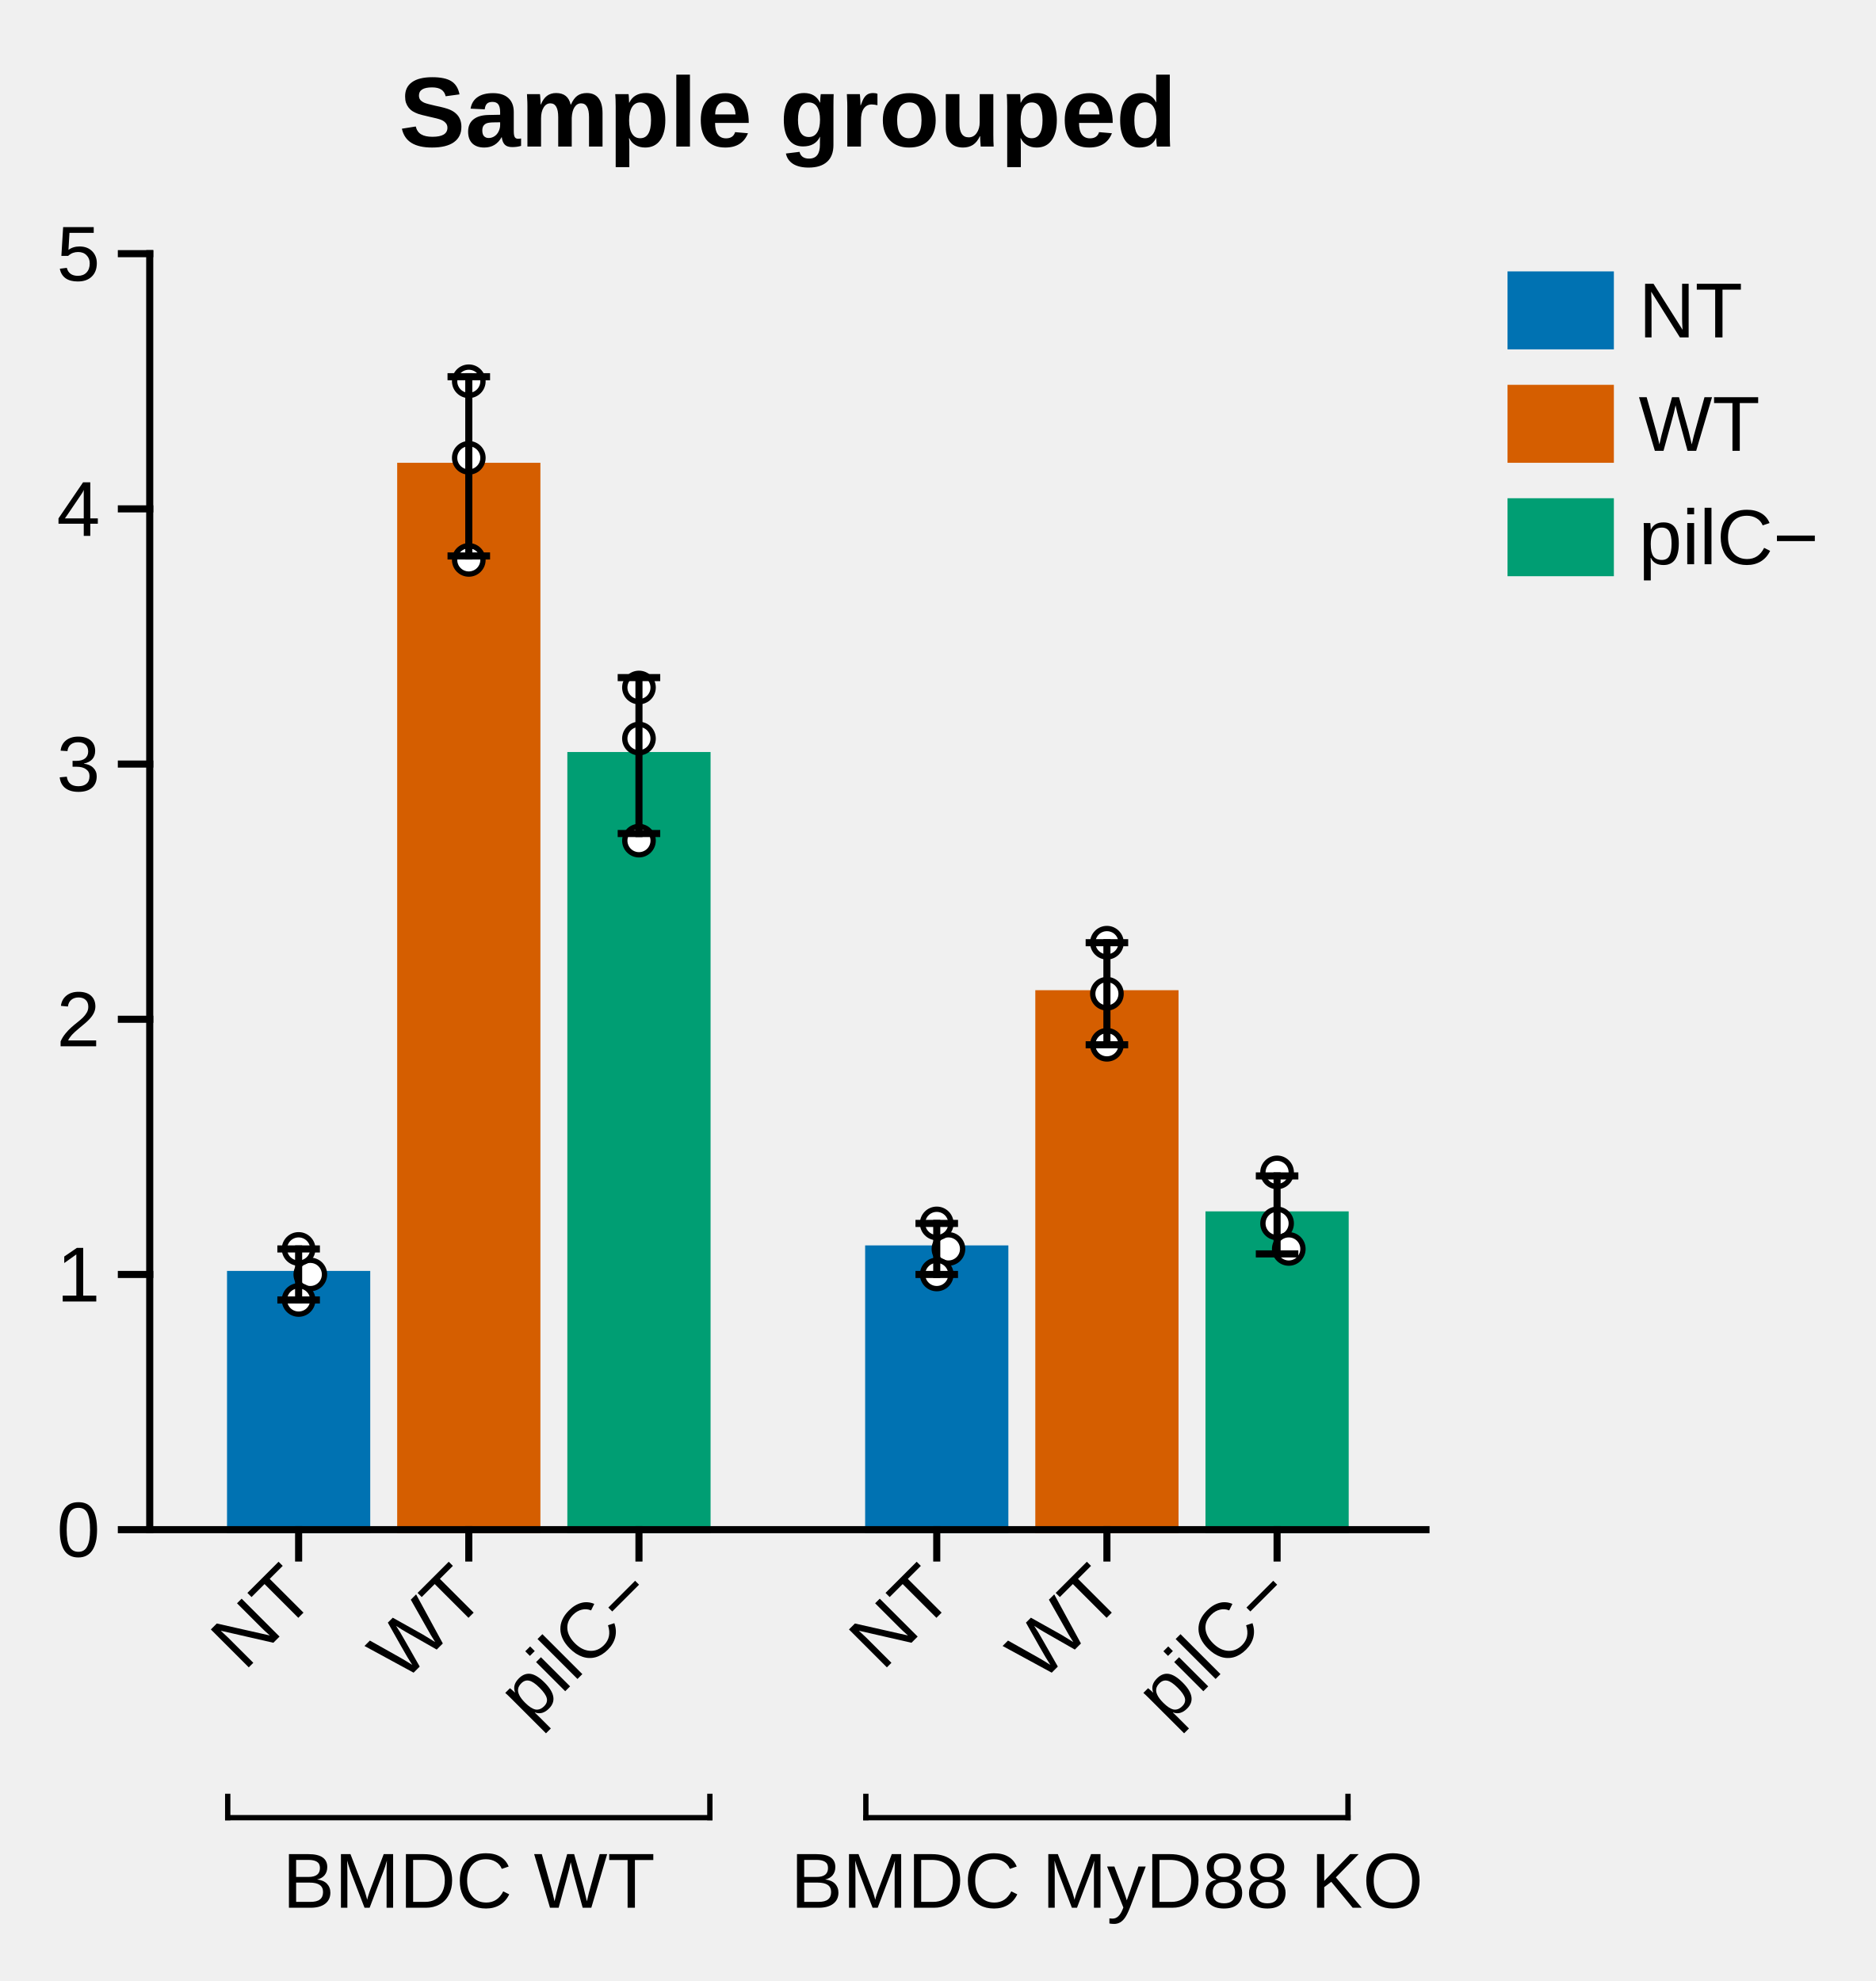
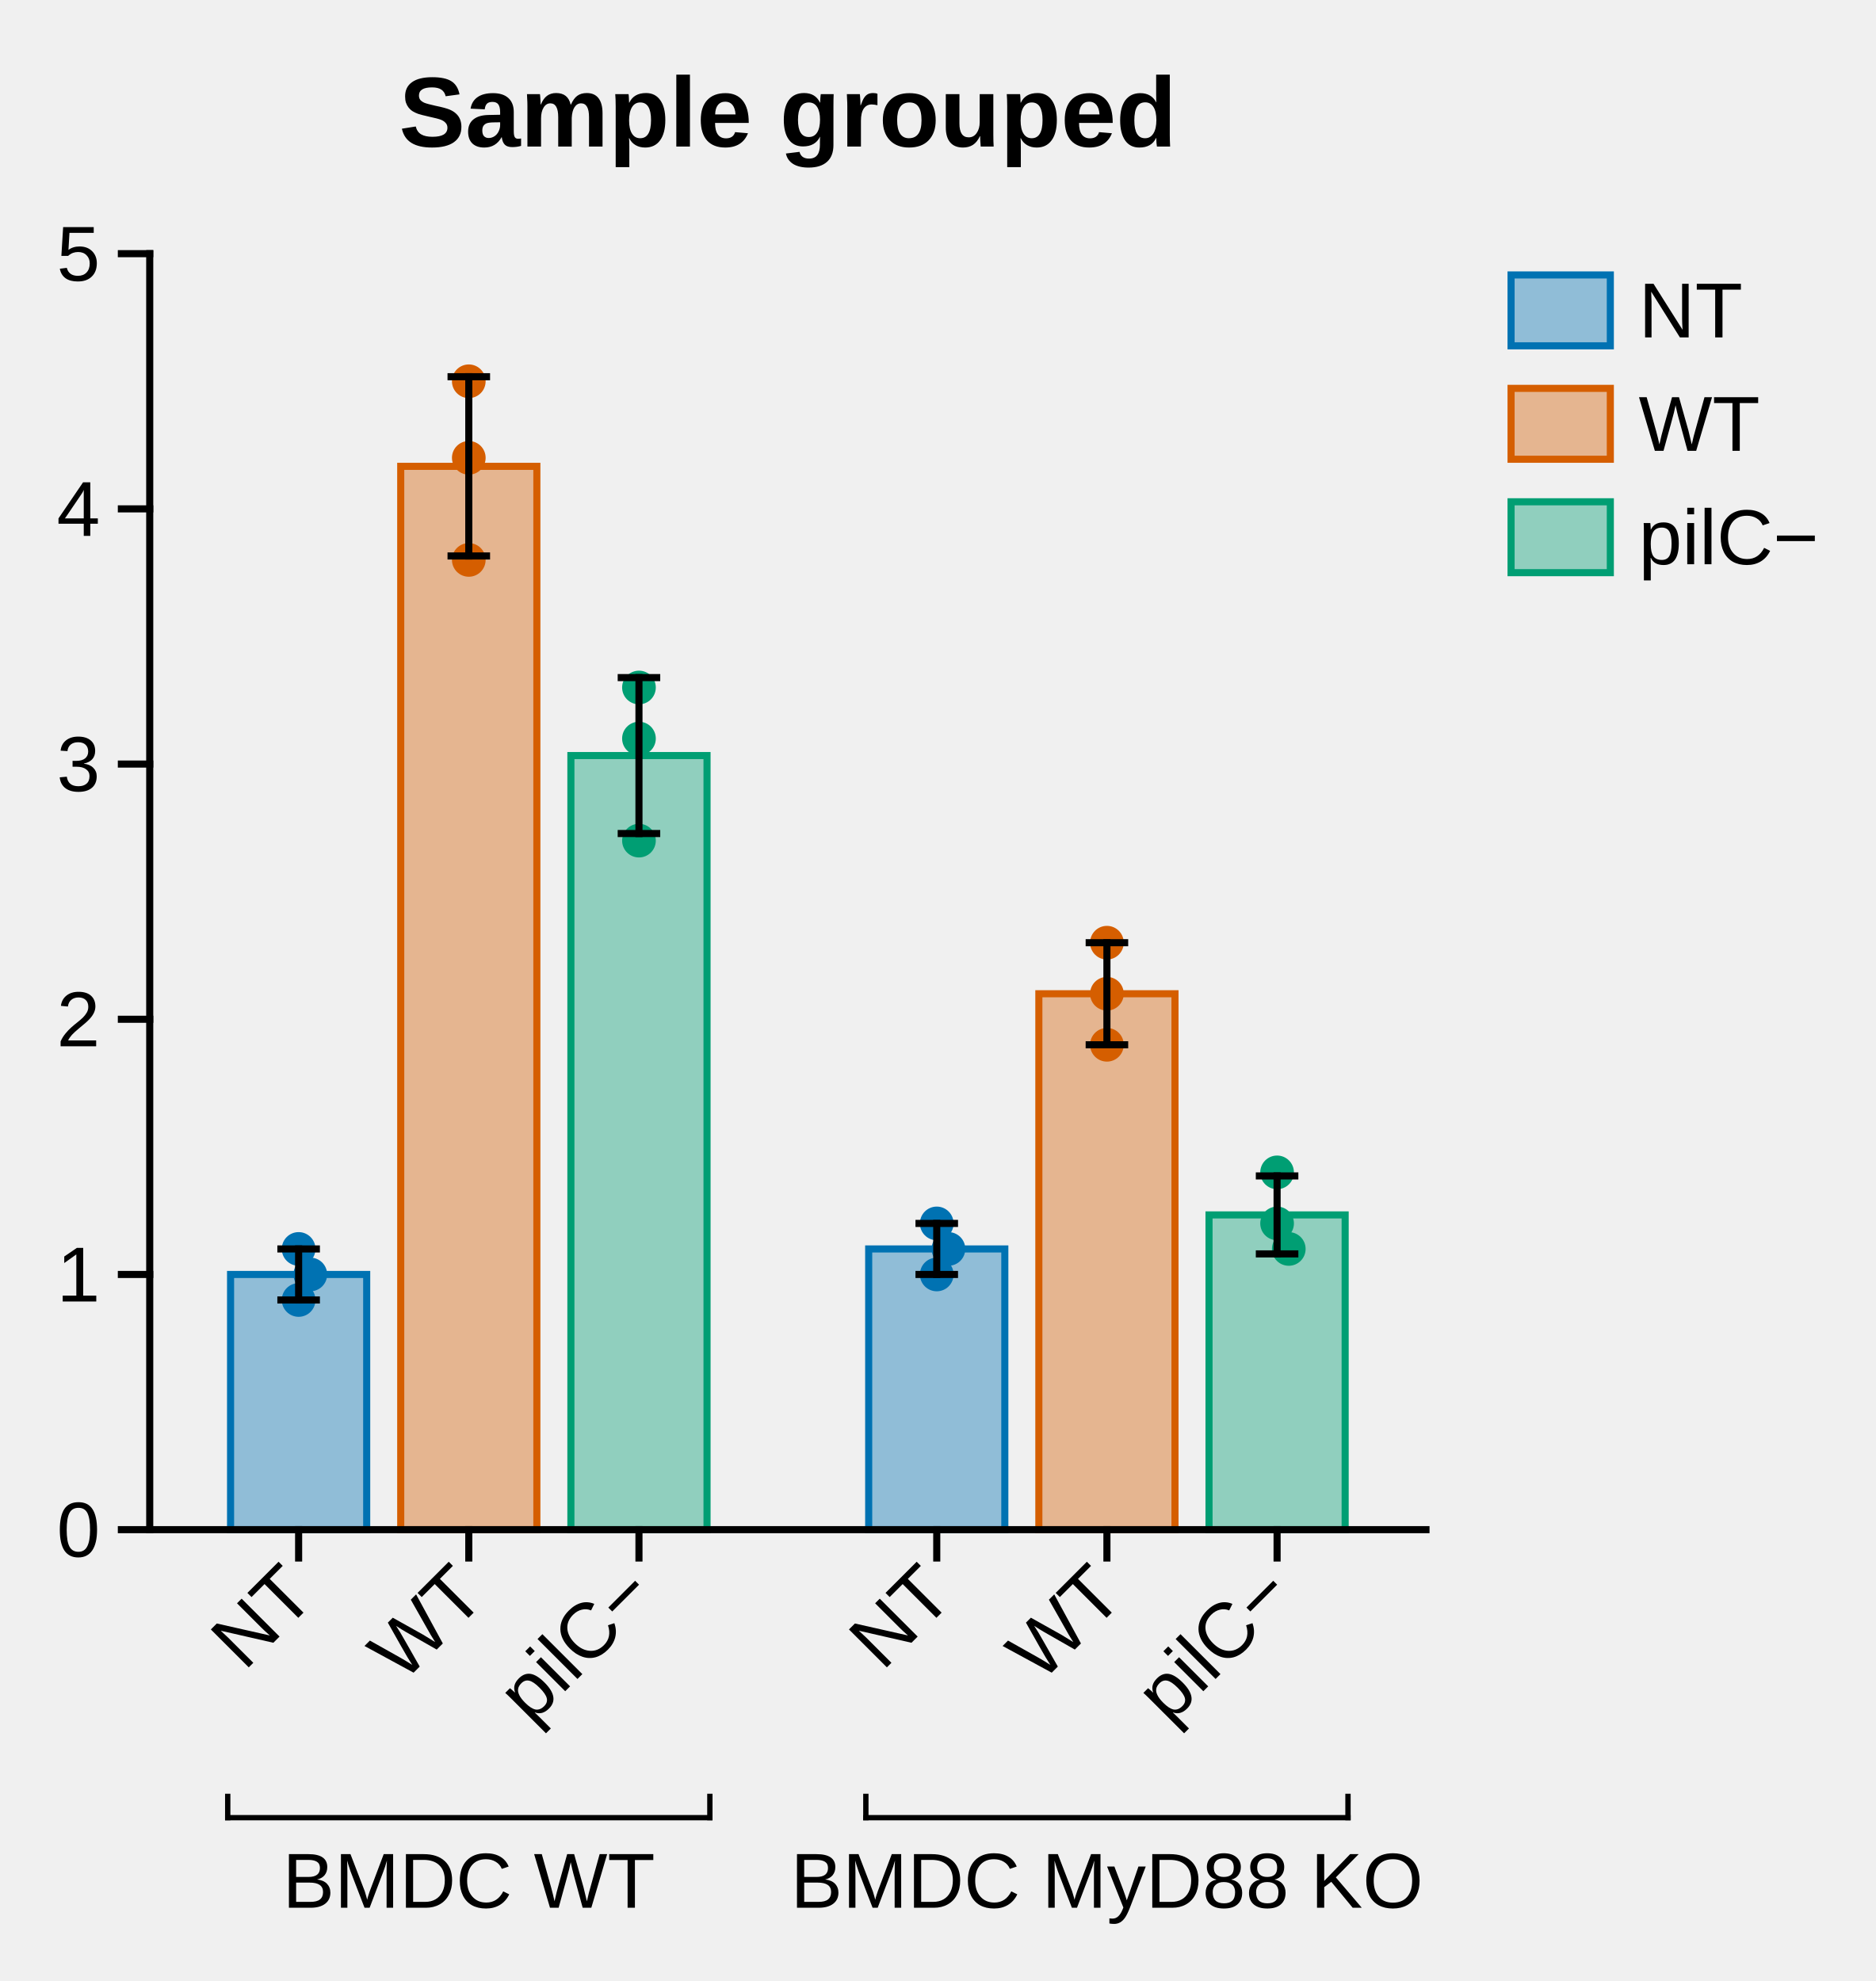
<svg xmlns="http://www.w3.org/2000/svg" width="264.491pt" height="279.455pt" viewBox="0 0 264.491 279.455">
  <g data-id="graph">
    <g data-id="title">
      <text fill="#000000" xml:space="preserve">
        <tspan x="56.276" y="20.674" font-family="'PS Liberation Sans', 'Liberation Sans', Arial, Helvetica, sans-serif" font-size="14" font-weight="bold">Sample grouped</tspan>
      </text>
    </g>
    <g data-id="series">
      <g data-id="layer/bars">
        <g data-id="series/a/bar/0">
-           <rect x="32.518" y="179.785" width="19.2" height="36" fill="#0072b2" stroke="#0072b2" stroke-width="1" />
+           <rect x="32.518" y="179.785" width="19.2" height="36" fill="#0072b2" fill-opacity="0.4" stroke="#0072b2" stroke-width="1" />
        </g>
        <g data-id="series/a/bar/1">
-           <rect x="122.518" y="176.185" width="19.2" height="39.6" fill="#0072b2" stroke="#0072b2" stroke-width="1" />
+           <rect x="122.518" y="176.185" width="19.2" height="39.6" fill="#0072b2" fill-opacity="0.4" stroke="#0072b2" stroke-width="1" />
        </g>
        <g data-id="series/b/bar/0">
-           <rect x="56.518" y="65.785" width="19.2" height="150" fill="#d55e00" stroke="#d55e00" stroke-width="1" />
+           <rect x="56.518" y="65.785" width="19.2" height="150" fill="#d55e00" fill-opacity="0.4" stroke="#d55e00" stroke-width="1" />
        </g>
        <g data-id="series/b/bar/1">
-           <rect x="146.518" y="140.185" width="19.2" height="75.6" fill="#d55e00" stroke="#d55e00" stroke-width="1" />
+           <rect x="146.518" y="140.185" width="19.2" height="75.6" fill="#d55e00" fill-opacity="0.4" stroke="#d55e00" stroke-width="1" />
        </g>
        <g data-id="series/c/bar/0">
-           <rect x="80.518" y="106.585" width="19.2" height="109.2" fill="#009e73" stroke="#009e73" stroke-width="1" />
+           <rect x="80.518" y="106.585" width="19.2" height="109.2" fill="#009e73" fill-opacity="0.4" stroke="#009e73" stroke-width="1" />
        </g>
        <g data-id="series/c/bar/1">
-           <rect x="170.518" y="171.385" width="19.2" height="44.4" fill="#009e73" stroke="#009e73" stroke-width="1" />
+           <rect x="170.518" y="171.385" width="19.2" height="44.4" fill="#009e73" fill-opacity="0.4" stroke="#009e73" stroke-width="1" />
        </g>
      </g>
      <g data-id="layer/points">
        <g data-id="series/a/point/0/0">
-           <path d="M41.767,179.785a2,2 0 1,0 4,0a2,2 0 1,0 -4,0Z" fill="#ffffff" stroke="#000000" stroke-width="0.75" />
+           <path d="M41.767,179.785a2,2 0 1,0 4,0a2,2 0 1,0 -4,0Z" fill="#0072b2" stroke="#0072b2" stroke-width="0.75" />
        </g>
        <g data-id="series/a/point/0/1">
-           <path d="M40.118,183.385a2,2 0 1,0 4,0a2,2 0 1,0 -4,0Z" fill="#ffffff" stroke="#000000" stroke-width="0.75" />
+           <path d="M40.118,183.385a2,2 0 1,0 4,0a2,2 0 1,0 -4,0Z" fill="#0072b2" stroke="#0072b2" stroke-width="0.75" />
        </g>
        <g data-id="series/a/point/0/2">
-           <path d="M40.118,176.185a2,2 0 1,0 4,0a2,2 0 1,0 -4,0Z" fill="#ffffff" stroke="#000000" stroke-width="0.75" />
+           <path d="M40.118,176.185a2,2 0 1,0 4,0a2,2 0 1,0 -4,0Z" fill="#0072b2" stroke="#0072b2" stroke-width="0.75" />
        </g>
        <g data-id="series/a/point/1/0">
-           <path d="M131.767,176.185a2,2 0 1,0 4,0a2,2 0 1,0 -4,0Z" fill="#ffffff" stroke="#000000" stroke-width="0.75" />
+           <path d="M131.767,176.185a2,2 0 1,0 4,0a2,2 0 1,0 -4,0Z" fill="#0072b2" stroke="#0072b2" stroke-width="0.75" />
        </g>
        <g data-id="series/a/point/1/1">
-           <path d="M130.118,172.585a2,2 0 1,0 4,0a2,2 0 1,0 -4,0Z" fill="#ffffff" stroke="#000000" stroke-width="0.75" />
+           <path d="M130.118,172.585a2,2 0 1,0 4,0a2,2 0 1,0 -4,0Z" fill="#0072b2" stroke="#0072b2" stroke-width="0.75" />
        </g>
        <g data-id="series/a/point/1/2">
-           <path d="M130.118,179.785a2,2 0 1,0 4,0a2,2 0 1,0 -4,0Z" fill="#ffffff" stroke="#000000" stroke-width="0.75" />
+           <path d="M130.118,179.785a2,2 0 1,0 4,0a2,2 0 1,0 -4,0Z" fill="#0072b2" stroke="#0072b2" stroke-width="0.75" />
        </g>
        <g data-id="series/b/point/0/0">
-           <path d="M64.118,64.585a2,2 0 1,0 4,0a2,2 0 1,0 -4,0Z" fill="#ffffff" stroke="#000000" stroke-width="0.75" />
+           <path d="M64.118,64.585a2,2 0 1,0 4,0a2,2 0 1,0 -4,0Z" fill="#d55e00" stroke="#d55e00" stroke-width="0.75" />
        </g>
        <g data-id="series/b/point/0/1">
-           <path d="M64.118,78.985a2,2 0 1,0 4,0a2,2 0 1,0 -4,0Z" fill="#ffffff" stroke="#000000" stroke-width="0.75" />
+           <path d="M64.118,78.985a2,2 0 1,0 4,0a2,2 0 1,0 -4,0Z" fill="#d55e00" stroke="#d55e00" stroke-width="0.75" />
        </g>
        <g data-id="series/b/point/0/2">
-           <path d="M64.118,53.785a2,2 0 1,0 4,0a2,2 0 1,0 -4,0Z" fill="#ffffff" stroke="#000000" stroke-width="0.75" />
+           <path d="M64.118,53.785a2,2 0 1,0 4,0a2,2 0 1,0 -4,0Z" fill="#d55e00" stroke="#d55e00" stroke-width="0.75" />
        </g>
        <g data-id="series/b/point/1/0">
-           <path d="M154.118,140.185a2,2 0 1,0 4,0a2,2 0 1,0 -4,0Z" fill="#ffffff" stroke="#000000" stroke-width="0.75" />
+           <path d="M154.118,140.185a2,2 0 1,0 4,0a2,2 0 1,0 -4,0Z" fill="#d55e00" stroke="#d55e00" stroke-width="0.75" />
        </g>
        <g data-id="series/b/point/1/1">
-           <path d="M154.118,147.385a2,2 0 1,0 4,0a2,2 0 1,0 -4,0Z" fill="#ffffff" stroke="#000000" stroke-width="0.75" />
+           <path d="M154.118,147.385a2,2 0 1,0 4,0a2,2 0 1,0 -4,0Z" fill="#d55e00" stroke="#d55e00" stroke-width="0.75" />
        </g>
        <g data-id="series/b/point/1/2">
-           <path d="M154.118,132.985a2,2 0 1,0 4,0a2,2 0 1,0 -4,0Z" fill="#ffffff" stroke="#000000" stroke-width="0.75" />
+           <path d="M154.118,132.985a2,2 0 1,0 4,0a2,2 0 1,0 -4,0Z" fill="#d55e00" stroke="#d55e00" stroke-width="0.75" />
        </g>
        <g data-id="series/c/point/0/0">
-           <path d="M88.118,104.185a2,2 0 1,0 4,0a2,2 0 1,0 -4,0Z" fill="#ffffff" stroke="#000000" stroke-width="0.75" />
+           <path d="M88.118,104.185a2,2 0 1,0 4,0a2,2 0 1,0 -4,0Z" fill="#009e73" stroke="#009e73" stroke-width="0.75" />
        </g>
        <g data-id="series/c/point/0/1">
-           <path d="M88.118,118.585a2,2 0 1,0 4,0a2,2 0 1,0 -4,0Z" fill="#ffffff" stroke="#000000" stroke-width="0.75" />
+           <path d="M88.118,118.585a2,2 0 1,0 4,0a2,2 0 1,0 -4,0Z" fill="#009e73" stroke="#009e73" stroke-width="0.75" />
        </g>
        <g data-id="series/c/point/0/2">
-           <path d="M88.118,96.985a2,2 0 1,0 4,0a2,2 0 1,0 -4,0Z" fill="#ffffff" stroke="#000000" stroke-width="0.75" />
+           <path d="M88.118,96.985a2,2 0 1,0 4,0a2,2 0 1,0 -4,0Z" fill="#009e73" stroke="#009e73" stroke-width="0.75" />
        </g>
        <g data-id="series/c/point/1/0">
-           <path d="M178.118,172.585a2,2 0 1,0 4,0a2,2 0 1,0 -4,0Z" fill="#ffffff" stroke="#000000" stroke-width="0.75" />
+           <path d="M178.118,172.585a2,2 0 1,0 4,0a2,2 0 1,0 -4,0Z" fill="#009e73" stroke="#009e73" stroke-width="0.75" />
        </g>
        <g data-id="series/c/point/1/1">
-           <path d="M178.118,165.385a2,2 0 1,0 4,0a2,2 0 1,0 -4,0Z" fill="#ffffff" stroke="#000000" stroke-width="0.75" />
+           <path d="M178.118,165.385a2,2 0 1,0 4,0a2,2 0 1,0 -4,0Z" fill="#009e73" stroke="#009e73" stroke-width="0.75" />
        </g>
        <g data-id="series/c/point/1/2">
-           <path d="M179.767,176.185a2,2 0 1,0 4,0a2,2 0 1,0 -4,0Z" fill="#ffffff" stroke="#000000" stroke-width="0.75" />
+           <path d="M179.767,176.185a2,2 0 1,0 4,0a2,2 0 1,0 -4,0Z" fill="#009e73" stroke="#009e73" stroke-width="0.75" />
        </g>
      </g>
      <g data-id="layer/error">
        <g data-id="series/a/error/0/0">
          <line x1="42.118" y1="176.185" x2="42.118" y2="183.385" stroke="#000000" stroke-width="1" stroke-linecap="square" />
        </g>
        <g data-id="series/a/error/0/1">
          <line x1="39.618" y1="176.185" x2="44.618" y2="176.185" stroke="#000000" stroke-width="1" stroke-linecap="square" />
        </g>
        <g data-id="series/a/error/0/2">
          <line x1="39.618" y1="183.385" x2="44.618" y2="183.385" stroke="#000000" stroke-width="1" stroke-linecap="square" />
        </g>
        <g data-id="series/a/error/1/0">
          <line x1="132.118" y1="172.585" x2="132.118" y2="179.785" stroke="#000000" stroke-width="1" stroke-linecap="square" />
        </g>
        <g data-id="series/a/error/1/1">
          <line x1="129.618" y1="172.585" x2="134.618" y2="172.585" stroke="#000000" stroke-width="1" stroke-linecap="square" />
        </g>
        <g data-id="series/a/error/1/2">
          <line x1="129.618" y1="179.785" x2="134.618" y2="179.785" stroke="#000000" stroke-width="1" stroke-linecap="square" />
        </g>
        <g data-id="series/b/error/0/0">
          <line x1="66.118" y1="53.142" x2="66.118" y2="78.428" stroke="#000000" stroke-width="1" stroke-linecap="square" />
        </g>
        <g data-id="series/b/error/0/1">
          <line x1="63.618" y1="53.142" x2="68.618" y2="53.142" stroke="#000000" stroke-width="1" stroke-linecap="square" />
        </g>
        <g data-id="series/b/error/0/2">
          <line x1="63.618" y1="78.428" x2="68.618" y2="78.428" stroke="#000000" stroke-width="1" stroke-linecap="square" />
        </g>
        <g data-id="series/b/error/1/0">
          <line x1="156.118" y1="132.985" x2="156.118" y2="147.385" stroke="#000000" stroke-width="1" stroke-linecap="square" />
        </g>
        <g data-id="series/b/error/1/1">
          <line x1="153.618" y1="132.985" x2="158.618" y2="132.985" stroke="#000000" stroke-width="1" stroke-linecap="square" />
        </g>
        <g data-id="series/b/error/1/2">
          <line x1="153.618" y1="147.385" x2="158.618" y2="147.385" stroke="#000000" stroke-width="1" stroke-linecap="square" />
        </g>
        <g data-id="series/c/error/0/0">
          <line x1="90.118" y1="95.587" x2="90.118" y2="117.583" stroke="#000000" stroke-width="1" stroke-linecap="square" />
        </g>
        <g data-id="series/c/error/0/1">
          <line x1="87.618" y1="95.587" x2="92.618" y2="95.587" stroke="#000000" stroke-width="1" stroke-linecap="square" />
        </g>
        <g data-id="series/c/error/0/2">
          <line x1="87.618" y1="117.583" x2="92.618" y2="117.583" stroke="#000000" stroke-width="1" stroke-linecap="square" />
        </g>
        <g data-id="series/c/error/1/0">
          <line x1="180.118" y1="165.886" x2="180.118" y2="176.884" stroke="#000000" stroke-width="1" stroke-linecap="square" />
        </g>
        <g data-id="series/c/error/1/1">
          <line x1="177.618" y1="165.886" x2="182.618" y2="165.886" stroke="#000000" stroke-width="1" stroke-linecap="square" />
        </g>
        <g data-id="series/c/error/1/2">
          <line x1="177.618" y1="176.884" x2="182.618" y2="176.884" stroke="#000000" stroke-width="1" stroke-linecap="square" />
        </g>
      </g>
    </g>
    <g data-id="axis/y">
      <g data-id="axis/y/line">
        <line x1="21.118" y1="215.785" x2="21.118" y2="35.785" stroke="#000000" stroke-width="1" stroke-linecap="square" />
      </g>
      <g data-id="axis/y/tick/0">
        <line x1="21.118" y1="215.785" x2="17.118" y2="215.785" stroke="#000000" stroke-width="1" stroke-linecap="square" />
      </g>
      <g data-id="axis/y/tickLabel/0">
        <text fill="#000000" xml:space="preserve">
          <tspan x="8" y="219.599" font-family="'PS Liberation Sans', 'Liberation Sans', Arial, Helvetica, sans-serif" font-size="11">0</tspan>
        </text>
      </g>
      <g data-id="axis/y/tick/1">
        <line x1="21.118" y1="179.785" x2="17.118" y2="179.785" stroke="#000000" stroke-width="1" stroke-linecap="square" />
      </g>
      <g data-id="axis/y/tickLabel/1">
        <text fill="#000000" xml:space="preserve">
          <tspan x="8" y="183.599" font-family="'PS Liberation Sans', 'Liberation Sans', Arial, Helvetica, sans-serif" font-size="11">1</tspan>
        </text>
      </g>
      <g data-id="axis/y/tick/2">
        <line x1="21.118" y1="143.785" x2="17.118" y2="143.785" stroke="#000000" stroke-width="1" stroke-linecap="square" />
      </g>
      <g data-id="axis/y/tickLabel/2">
        <text fill="#000000" xml:space="preserve">
          <tspan x="8" y="147.599" font-family="'PS Liberation Sans', 'Liberation Sans', Arial, Helvetica, sans-serif" font-size="11">2</tspan>
        </text>
      </g>
      <g data-id="axis/y/tick/3">
        <line x1="21.118" y1="107.785" x2="17.118" y2="107.785" stroke="#000000" stroke-width="1" stroke-linecap="square" />
      </g>
      <g data-id="axis/y/tickLabel/3">
        <text fill="#000000" xml:space="preserve">
          <tspan x="8" y="111.599" font-family="'PS Liberation Sans', 'Liberation Sans', Arial, Helvetica, sans-serif" font-size="11">3</tspan>
        </text>
      </g>
      <g data-id="axis/y/tick/4">
        <line x1="21.118" y1="71.785" x2="17.118" y2="71.785" stroke="#000000" stroke-width="1" stroke-linecap="square" />
      </g>
      <g data-id="axis/y/tickLabel/4">
        <text fill="#000000" xml:space="preserve">
          <tspan x="8" y="75.599" font-family="'PS Liberation Sans', 'Liberation Sans', Arial, Helvetica, sans-serif" font-size="11">4</tspan>
        </text>
      </g>
      <g data-id="axis/y/tick/5">
        <line x1="21.118" y1="35.785" x2="17.118" y2="35.785" stroke="#000000" stroke-width="1" stroke-linecap="square" />
      </g>
      <g data-id="axis/y/tickLabel/5">
        <text fill="#000000" xml:space="preserve">
          <tspan x="8" y="39.599" font-family="'PS Liberation Sans', 'Liberation Sans', Arial, Helvetica, sans-serif" font-size="11">5</tspan>
        </text>
      </g>
    </g>
    <g data-id="axis/x">
      <g data-id="axis/x/line">
        <line x1="21.118" y1="215.785" x2="201.118" y2="215.785" stroke="#000000" stroke-width="1" stroke-linecap="square" />
      </g>
      <g data-id="axis/x/tick/0">
        <line x1="42.118" y1="215.785" x2="42.118" y2="219.785" stroke="#000000" stroke-width="1" stroke-linecap="square" />
      </g>
      <g data-id="axis/x/tickLabel/0">
        <text fill="#000000" transform="rotate(-45 42.118 222.785)" xml:space="preserve">
          <tspan x="27.455" y="226.599" font-family="'PS Liberation Sans', 'Liberation Sans', Arial, Helvetica, sans-serif" font-size="11">NT</tspan>
        </text>
      </g>
      <g data-id="axis/x/tick/1">
        <line x1="66.118" y1="215.785" x2="66.118" y2="219.785" stroke="#000000" stroke-width="1" stroke-linecap="square" />
      </g>
      <g data-id="axis/x/tickLabel/1">
        <text fill="#000000" transform="rotate(-45 66.118 222.785)" xml:space="preserve">
          <tspan x="49.016" y="226.599" font-family="'PS Liberation Sans', 'Liberation Sans', Arial, Helvetica, sans-serif" font-size="11">WT</tspan>
        </text>
      </g>
      <g data-id="axis/x/tick/2">
        <line x1="90.118" y1="215.785" x2="90.118" y2="219.785" stroke="#000000" stroke-width="1" stroke-linecap="square" />
      </g>
      <g data-id="axis/x/tickLabel/2">
        <text fill="#000000" transform="rotate(-45 90.118 222.785)" xml:space="preserve">
          <tspan x="64.745" y="226.599" font-family="'PS Liberation Sans', 'Liberation Sans', Arial, Helvetica, sans-serif" font-size="11">pilC−</tspan>
        </text>
      </g>
      <g data-id="axis/x/tick/3">
        <line x1="132.118" y1="215.785" x2="132.118" y2="219.785" stroke="#000000" stroke-width="1" stroke-linecap="square" />
      </g>
      <g data-id="axis/x/tickLabel/3">
        <text fill="#000000" transform="rotate(-45 132.118 222.785)" xml:space="preserve">
          <tspan x="117.455" y="226.599" font-family="'PS Liberation Sans', 'Liberation Sans', Arial, Helvetica, sans-serif" font-size="11">NT</tspan>
        </text>
      </g>
      <g data-id="axis/x/tick/4">
        <line x1="156.118" y1="215.785" x2="156.118" y2="219.785" stroke="#000000" stroke-width="1" stroke-linecap="square" />
      </g>
      <g data-id="axis/x/tickLabel/4">
        <text fill="#000000" transform="rotate(-45 156.118 222.785)" xml:space="preserve">
          <tspan x="139.016" y="226.599" font-family="'PS Liberation Sans', 'Liberation Sans', Arial, Helvetica, sans-serif" font-size="11">WT</tspan>
        </text>
      </g>
      <g data-id="axis/x/tick/5">
        <line x1="180.118" y1="215.785" x2="180.118" y2="219.785" stroke="#000000" stroke-width="1" stroke-linecap="square" />
      </g>
      <g data-id="axis/x/tickLabel/5">
        <text fill="#000000" transform="rotate(-45 180.118 222.785)" xml:space="preserve">
          <tspan x="154.745" y="226.599" font-family="'PS Liberation Sans', 'Liberation Sans', Arial, Helvetica, sans-serif" font-size="11">pilC−</tspan>
        </text>
      </g>
      <g data-id="axis/x/extras">
        <g data-id="axis/spans/1/0/line">
          <line x1="32.118" y1="256.416" x2="100.118" y2="256.416" stroke="#000000" stroke-width="0.75" stroke-linecap="square" />
        </g>
        <g data-id="axis/spans/1/0/tick/0">
          <line x1="32.118" y1="256.416" x2="32.118" y2="253.416" stroke="#000000" stroke-width="0.75" stroke-linecap="square" />
        </g>
        <g data-id="axis/spans/1/0/tick/1">
          <line x1="100.118" y1="256.416" x2="100.118" y2="253.416" stroke="#000000" stroke-width="0.75" stroke-linecap="square" />
        </g>
        <g data-id="axis/spans/1/0/label">
          <text fill="#000000" xml:space="preserve">
            <tspan x="39.845" y="269.124" font-family="'PS Liberation Sans', 'Liberation Sans', Arial, Helvetica, sans-serif" font-size="11">BMDC WT</tspan>
          </text>
        </g>
        <g data-id="axis/spans/1/1/line">
          <line x1="122.118" y1="256.416" x2="190.118" y2="256.416" stroke="#000000" stroke-width="0.75" stroke-linecap="square" />
        </g>
        <g data-id="axis/spans/1/1/tick/0">
          <line x1="122.118" y1="256.416" x2="122.118" y2="253.416" stroke="#000000" stroke-width="0.75" stroke-linecap="square" />
        </g>
        <g data-id="axis/spans/1/1/tick/1">
          <line x1="190.118" y1="256.416" x2="190.118" y2="253.416" stroke="#000000" stroke-width="0.75" stroke-linecap="square" />
        </g>
        <g data-id="axis/spans/1/1/label">
          <text fill="#000000" xml:space="preserve">
            <tspan x="111.5" y="269.124" font-family="'PS Liberation Sans', 'Liberation Sans', Arial, Helvetica, sans-serif" font-size="11">BMDC MyD88 KO</tspan>
          </text>
        </g>
      </g>
    </g>
    <g data-id="legend">
      <g data-id="legend/a">
        <g data-id="legend/a/swatch">
-           <rect x="213.118" y="38.785" width="14" height="10" fill="#0072b2" stroke="#0072b2" stroke-width="1" />
+           <rect x="213.118" y="38.785" width="14" height="10" fill="#0072b2" fill-opacity="0.4" stroke="#0072b2" stroke-width="1" />
        </g>
        <g data-id="legend/a/label">
          <text fill="#000000" xml:space="preserve">
            <tspan x="231.118" y="47.599" font-family="'PS Liberation Sans', 'Liberation Sans', Arial, Helvetica, sans-serif" font-size="11">NT</tspan>
          </text>
        </g>
      </g>
      <g data-id="legend/b">
        <g data-id="legend/b/swatch">
-           <rect x="213.118" y="54.785" width="14" height="10" fill="#d55e00" stroke="#d55e00" stroke-width="1" />
+           <rect x="213.118" y="54.785" width="14" height="10" fill="#d55e00" fill-opacity="0.4" stroke="#d55e00" stroke-width="1" />
        </g>
        <g data-id="legend/b/label">
          <text fill="#000000" xml:space="preserve">
            <tspan x="231.118" y="63.599" font-family="'PS Liberation Sans', 'Liberation Sans', Arial, Helvetica, sans-serif" font-size="11">WT</tspan>
          </text>
        </g>
      </g>
      <g data-id="legend/c">
        <g data-id="legend/c/swatch">
-           <rect x="213.118" y="70.785" width="14" height="10" fill="#009e73" stroke="#009e73" stroke-width="1" />
+           <rect x="213.118" y="70.785" width="14" height="10" fill="#009e73" fill-opacity="0.4" stroke="#009e73" stroke-width="1" />
        </g>
        <g data-id="legend/c/label">
          <text fill="#000000" xml:space="preserve">
            <tspan x="231.118" y="79.599" font-family="'PS Liberation Sans', 'Liberation Sans', Arial, Helvetica, sans-serif" font-size="11">pilC−</tspan>
          </text>
        </g>
      </g>
    </g>
  </g>
</svg>
